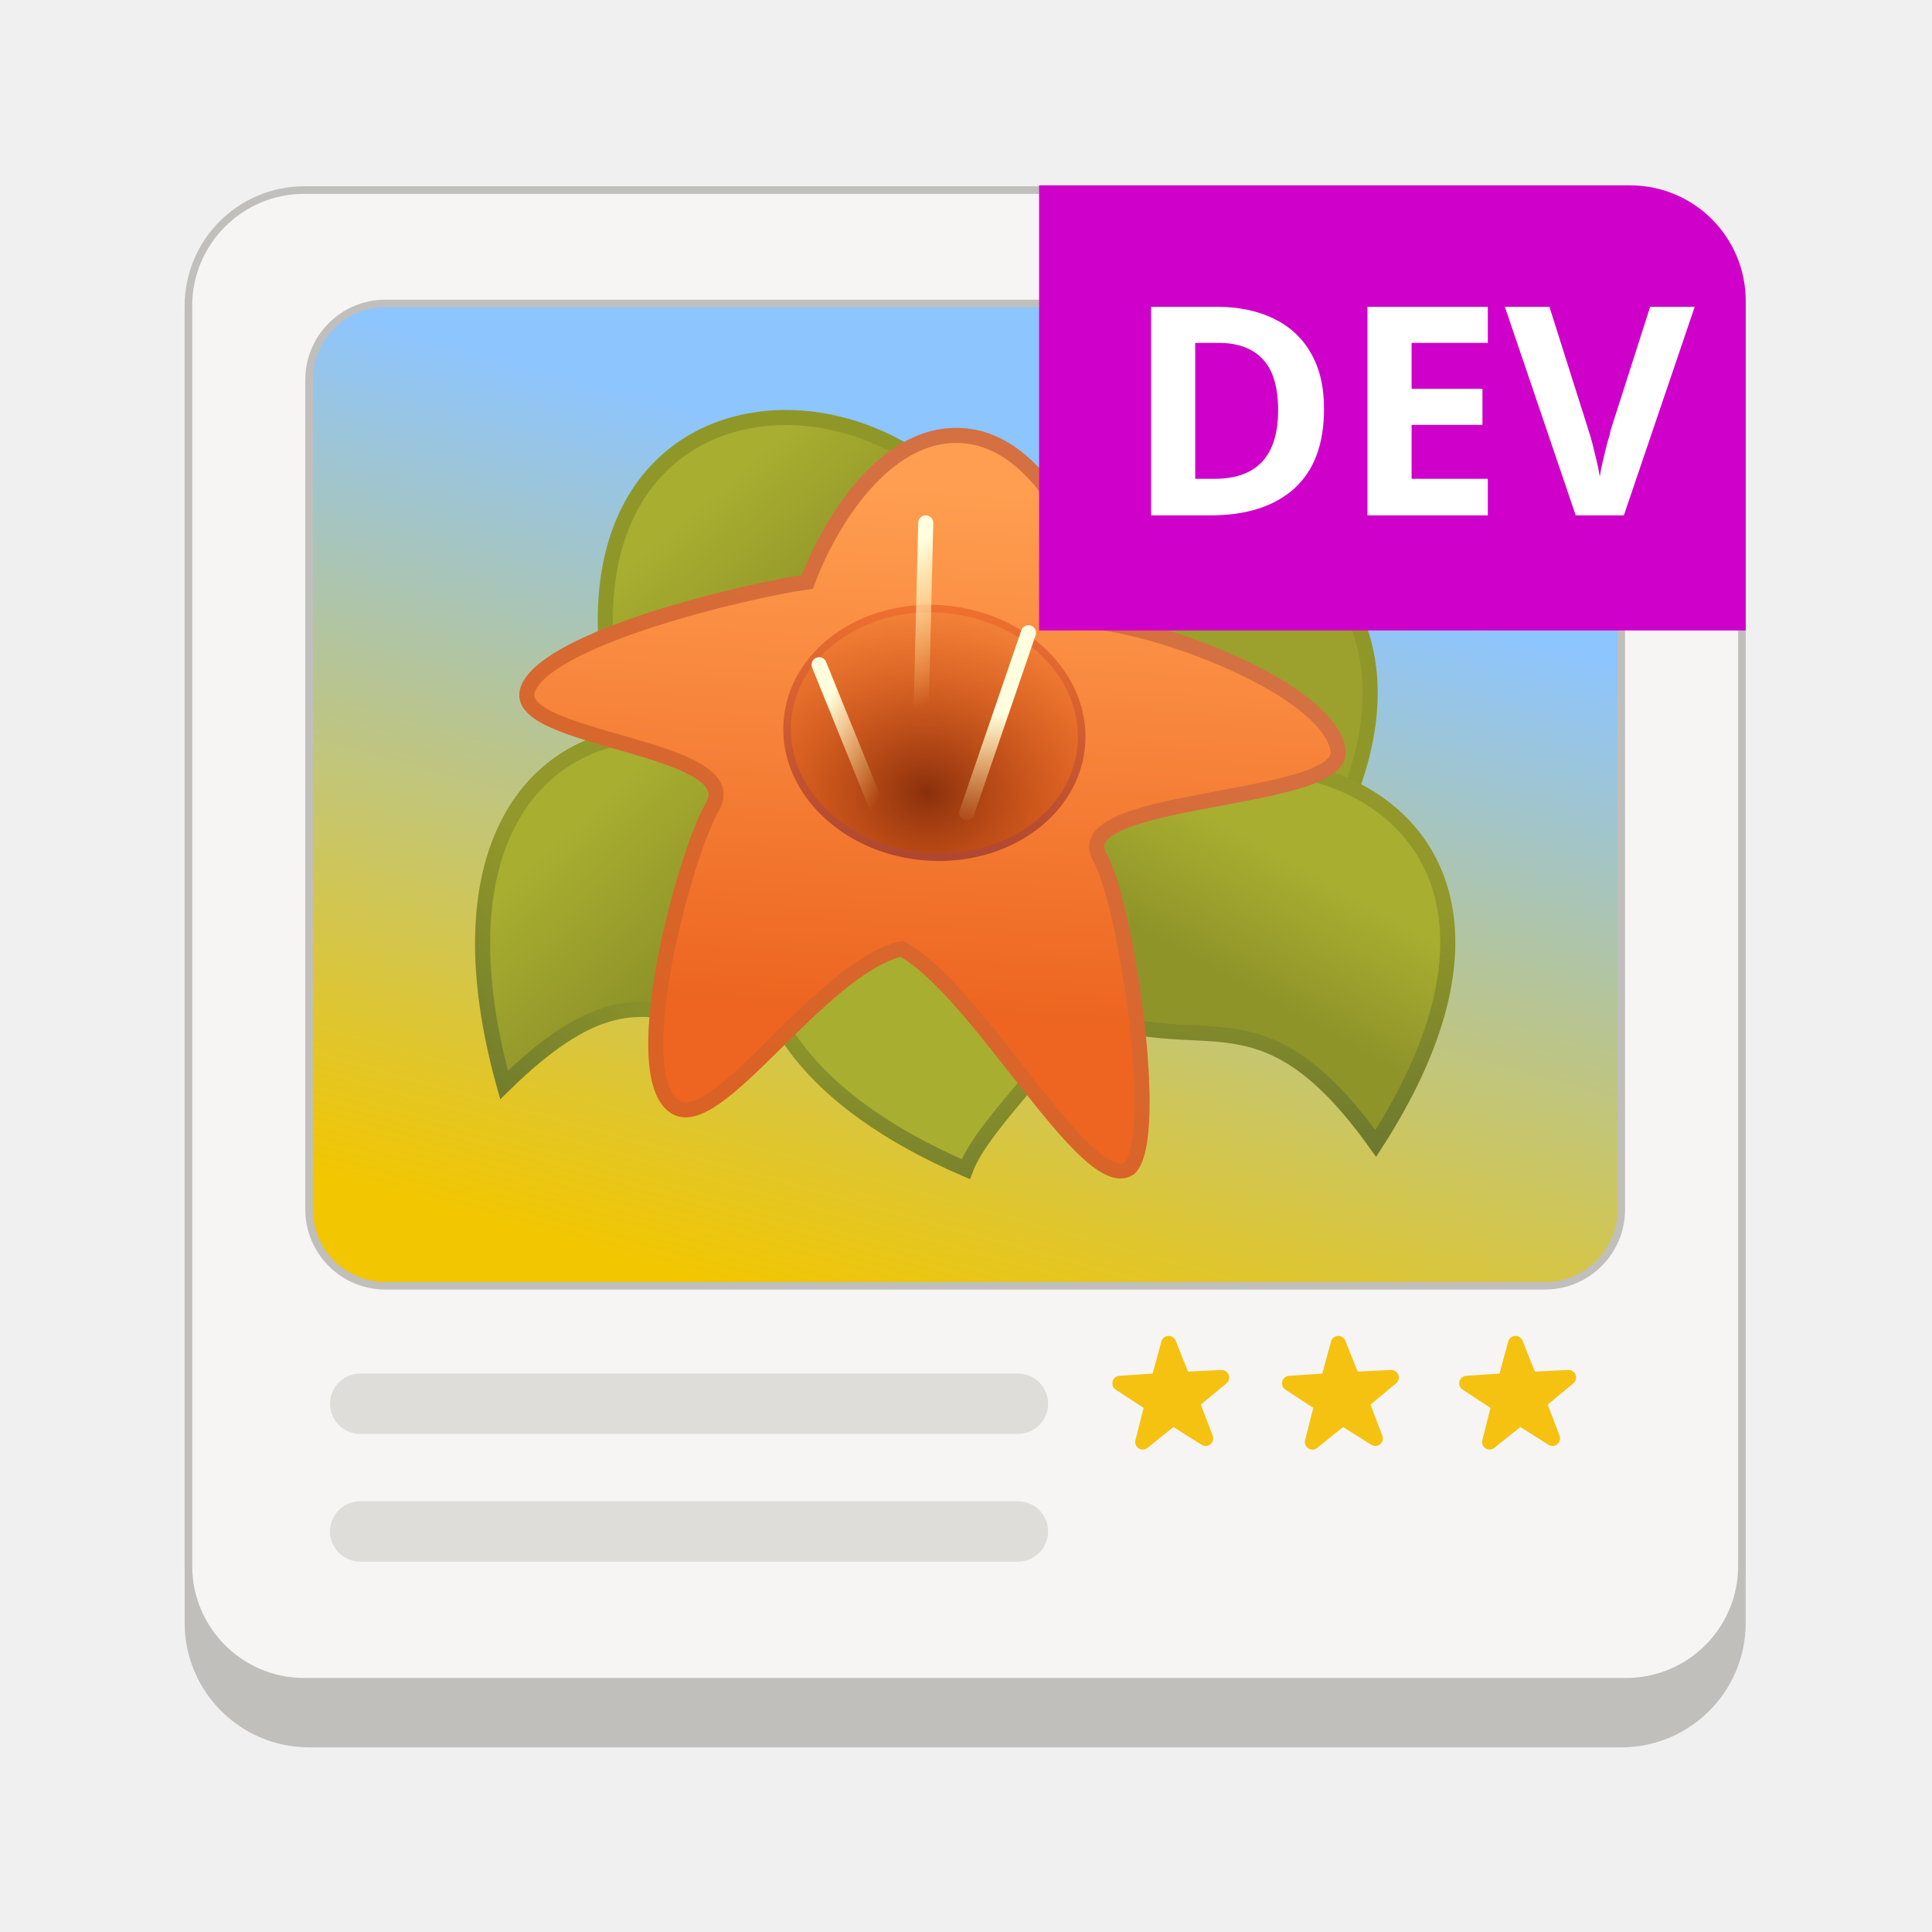
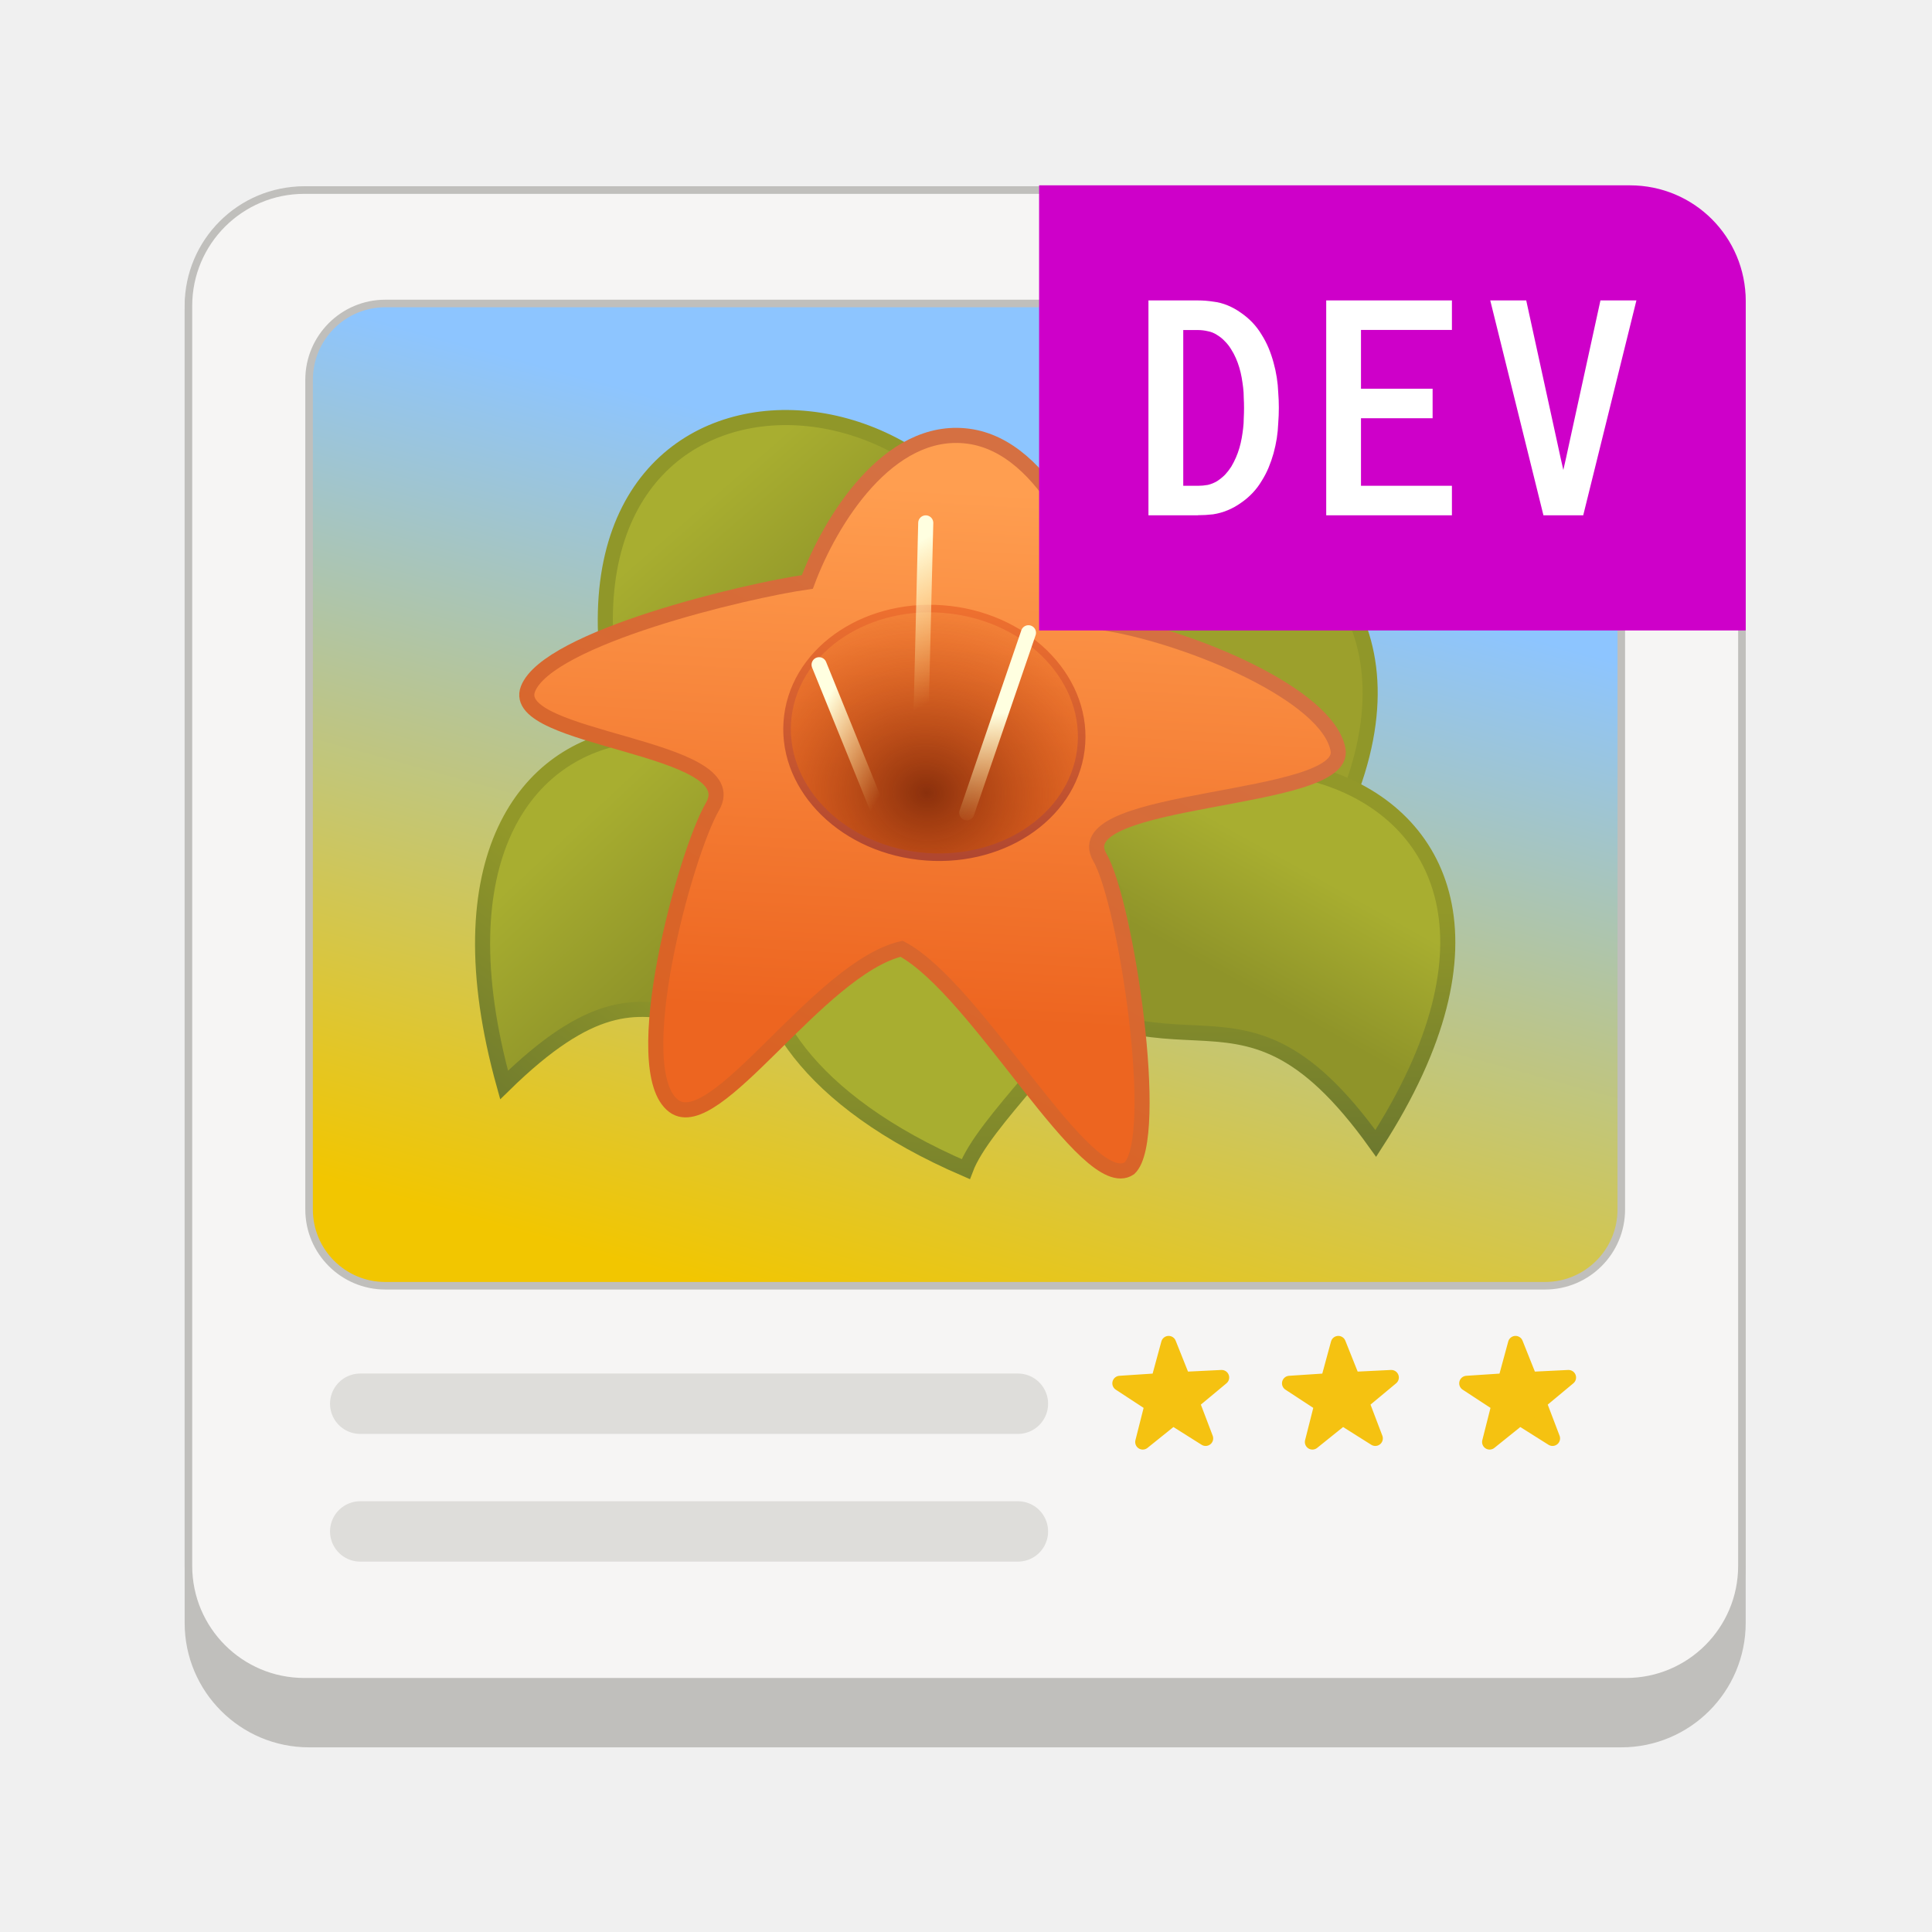
<svg xmlns="http://www.w3.org/2000/svg" xmlns:xlink="http://www.w3.org/1999/xlink" width="256" height="256" viewBox="0 0 67.733 67.733" version="1.1" id="svg4770">
  <defs id="defs4764">
    <linearGradient id="linearGradient2911-977-39">
      <stop offset="0" id="stop7660" style="stop-color:#ffffe0;stop-opacity:1;" />
      <stop offset="1" id="stop7662" style="stop-color:#ffe588;stop-opacity:0;" />
    </linearGradient>
    <linearGradient xlink:href="#linearGradient1084" id="linearGradient1086" x1="62.064" y1="203.262" x2="47.194" y2="257.148" gradientUnits="userSpaceOnUse" gradientTransform="matrix(0.5287208,0,0,0.5287208,-53.21905,54.77548)" />
    <linearGradient id="linearGradient1084">
      <stop style="stop-color:#8dc5ff;stop-opacity:1" offset="0" id="stop1080" />
      <stop style="stop-color:#f2c600;stop-opacity:1" offset="1" id="stop1082" />
    </linearGradient>
    <linearGradient xlink:href="#linearGradient2862-897-722" id="linearGradient5042" gradientUnits="userSpaceOnUse" gradientTransform="matrix(1.480204,0.1673489,-0.2130681,1.630978,-40.61374,122.3446)" x1="11.75" y1="23.25" x2="14.5" y2="26" />
    <linearGradient id="linearGradient2862-897-722">
      <stop offset="0" id="stop7606" style="stop-color:#a8ae30;stop-opacity:1" />
      <stop offset="1" id="stop7608" style="stop-color:#8f9429;stop-opacity:1" />
    </linearGradient>
    <linearGradient xlink:href="#linearGradient2862-897-722" id="linearGradient5044" gradientUnits="userSpaceOnUse" gradientTransform="matrix(1.744691,0.1769683,-0.2365304,1.647108,-51.51457,132.7694)" x1="27.812" y1="22.657" x2="26.7" y2="25.157" />
    <linearGradient xlink:href="#linearGradient2874-499-677" id="linearGradient5046" gradientUnits="userSpaceOnUse" gradientTransform="matrix(1.744691,0.1769683,-0.2365304,1.647108,-51.51457,132.7694)" x1="29.062" y1="29" x2="28.463" y2="23.782" />
    <linearGradient id="linearGradient2874-499-677">
      <stop offset="0" id="stop7618" style="stop-color:#6c782e;stop-opacity:1;" />
      <stop offset="1" id="stop7620" style="stop-color:#929829;stop-opacity:1" />
    </linearGradient>
    <linearGradient xlink:href="#linearGradient2862-897-722" id="linearGradient5049" gradientUnits="userSpaceOnUse" gradientTransform="matrix(1.439324,0.1862521,-0.1957706,1.713949,-44.97809,131.4074)" x1="11.75" y1="23.25" x2="14.5" y2="26" />
    <linearGradient xlink:href="#linearGradient2874-499-677" id="linearGradient5051" gradientUnits="userSpaceOnUse" gradientTransform="matrix(1.610433,0.208394,-0.1957706,1.713949,-48.3147,130.9756)" x1="10.062" y1="29.5" x2="12.656" y2="24.75" />
    <linearGradient xlink:href="#linearGradient2874-499-677" id="linearGradient5053" gradientUnits="userSpaceOnUse" gradientTransform="matrix(1.662603,0.2010054,-0.2102413,1.715998,-48.9618,131.0672)" x1="20.384" y1="31.625" x2="19.884" y2="26.438" />
    <linearGradient xlink:href="#linearGradient2855-649-911" id="linearGradient5055-7" gradientUnits="userSpaceOnUse" gradientTransform="matrix(1.865635,0.2419935,-0.241914,2.123349,-47.49043,123.0346)" x1="16.917" y1="25.211" x2="16.374" y2="16.541" />
    <linearGradient id="linearGradient2855-649-911">
      <stop offset="0" id="stop7624" style="stop-color:#ed6520;stop-opacity:1" />
      <stop offset="1" id="stop7626" style="stop-color:#ff9e50;stop-opacity:1" />
    </linearGradient>
    <linearGradient xlink:href="#linearGradient2849-135-305" id="linearGradient5057" gradientUnits="userSpaceOnUse" gradientTransform="matrix(1.865635,0.2419935,-0.241914,2.123349,-47.49043,123.0346)" x1="10.257" y1="24.583" x2="13.592" y2="15.521" />
    <linearGradient id="linearGradient2849-135-305">
      <stop offset="0" id="stop7630" style="stop-color:#da6224;stop-opacity:1" />
      <stop offset="1" id="stop7632" style="stop-color:#d57042;stop-opacity:1" />
    </linearGradient>
    <radialGradient xlink:href="#linearGradient2891-388-107" id="radialGradient5059-5" gradientUnits="userSpaceOnUse" gradientTransform="matrix(4.687314,-2.2283117e-6,2.6943e-6,4.051276,-87.8932,83.02684)" cx="19" cy="22.472" fx="19" fy="22.472" r="2" />
    <linearGradient id="linearGradient2891-388-107">
      <stop offset="0" id="stop7636" style="stop-color:#8a300c;stop-opacity:1;" />
      <stop offset="1" id="stop7638" style="stop-color:#ec510c;stop-opacity:0" />
    </linearGradient>
    <linearGradient xlink:href="#linearGradient2885-866-809" id="linearGradient5061-9" gradientUnits="userSpaceOnUse" x1="18.369" y1="23.025" x2="18.154" y2="19.235" gradientTransform="matrix(2.585147,0,0,2.901356,-47.952,109.5733)" />
    <linearGradient id="linearGradient2885-866-809">
      <stop offset="0" id="stop7642" style="stop-color:#b04730;stop-opacity:1" />
      <stop offset="1" id="stop7644" style="stop-color:#ff7b2f;stop-opacity:1" />
    </linearGradient>
    <linearGradient xlink:href="#linearGradient2911-977-39" id="linearGradient5063-3" gradientUnits="userSpaceOnUse" gradientTransform="matrix(1.384598,0.1673952,-0.2356563,1.923437,-43.43944,128.0796)" x1="21" y1="20" x2="21.25" y2="22" />
    <linearGradient xlink:href="#linearGradient2911-977-39" id="linearGradient5065-5" gradientUnits="userSpaceOnUse" gradientTransform="matrix(1.427849,0.1726242,-0.2342159,1.91168,-44.38611,127.7481)" x1="17" y1="21" x2="18.892" y2="22.07" />
    <linearGradient xlink:href="#linearGradient2911-977-39" id="linearGradient5067-3" gradientUnits="userSpaceOnUse" gradientTransform="matrix(1.384597,0.167395,-0.2223606,1.814916,-43.79197,129.3485)" x1="18" y1="18" x2="19.488" y2="20.631" />
  </defs>
  <g id="layer1" transform="translate(53.21905,-145.6584)">
    <rect style="opacity:1;fill:#c0bfbc;fill-opacity:1;stroke:#c0bfbc;stroke-width:0.265;stroke-linecap:round;stroke-linejoin:round;stroke-miterlimit:4;stroke-dasharray:none;stroke-dashoffset:0;stroke-opacity:1" id="rect868" width="54.463" height="54.463" x="-46.613" y="152.322" ry="4.23" />
    <rect ry="4.061" y="152.322" x="-46.613" height="52.296" width="54.463" id="rect966" style="opacity:1;fill:#f6f5f4;fill-opacity:1;stroke:#c0bfbc;stroke-width:0.265;stroke-linecap:round;stroke-linejoin:round;stroke-miterlimit:4;stroke-dasharray:none;stroke-dashoffset:0;stroke-opacity:1" />
    <rect style="opacity:1;fill:url(#linearGradient1086);fill-opacity:1;stroke:#c0bfbc;stroke-width:0.265;stroke-linecap:round;stroke-linejoin:round;stroke-miterlimit:4;stroke-dasharray:none;stroke-dashoffset:0;stroke-opacity:1" id="rect968" width="46.004" height="34.437" x="-42.383" y="156.298" ry="2.674" />
    <g id="g6019" transform="translate(0.05627632,0.637079)">
      <path d="m -17.201,167.335 c -1.798,-10.702 -18.538,-10.979 -14.111,4.058 6.343,-5.744 6.298,0.712 14.111,-4.058 z" id="path14259-3" style="display:inline;fill:url(#linearGradient5042);fill-opacity:1;fill-rule:evenodd;stroke:#909729;stroke-width:0.529;stroke-linecap:butt;stroke-linejoin:miter;stroke-miterlimit:4;stroke-dasharray:none;stroke-opacity:1" />
      <path d="m -23.715,168.488 c 5.331,-10.736 25.633,-6.624 15.847,7.961 -5.966,-7.684 -7.818,-0.911 -15.847,-7.961 z" id="path14261-6" style="display:inline;fill:#9ca02c;fill-opacity:1;fill-rule:evenodd;stroke:#909729;stroke-width:0.529;stroke-linecap:butt;stroke-linejoin:miter;stroke-miterlimit:4;stroke-dasharray:none;stroke-opacity:1" />
      <path d="m -19.045,177.84 c 5.027,-10.352 23.11,-6.847 14.002,7.269 -5.16,-7.208 -6.979,-0.708 -14.002,-7.269 z" id="path14263-0" style="display:inline;fill:url(#linearGradient5044);fill-opacity:1;fill-rule:evenodd;stroke:url(#linearGradient5046);stroke-width:0.529;stroke-linecap:butt;stroke-linejoin:miter;stroke-miterlimit:4;stroke-dasharray:none;stroke-opacity:1" />
      <path d="m -21.92,178.889 c -1.82,-11.268 -18.088,-11.676 -13.683,4.17 6.123,-5.997 6.124,0.792 13.683,-4.17 z" id="path14265-6" style="display:inline;fill:url(#linearGradient5049);fill-opacity:1;fill-rule:evenodd;stroke:url(#linearGradient5051);stroke-width:0.529;stroke-linecap:butt;stroke-linejoin:miter;stroke-miterlimit:4;stroke-dasharray:none;stroke-opacity:1" />
      <path d="m -20.44,173.697 c 13.301,1.608 2.274,8.982 1.022,12.313 -11.218,-4.839 -7.611,-13.11 -1.022,-12.313 z" id="path14267-2" style="display:inline;fill:#a8ae30;fill-opacity:1;fill-rule:evenodd;stroke:url(#linearGradient5053);stroke-width:0.529;stroke-linecap:butt;stroke-linejoin:miter;stroke-miterlimit:4;stroke-dasharray:none;stroke-opacity:1" />
      <path style="display:inline;fill:url(#linearGradient5055-7);fill-opacity:1;fill-rule:nonzero;stroke:url(#linearGradient5057);stroke-width:0.529;stroke-linecap:round;stroke-linejoin:miter;stroke-miterlimit:4;stroke-dasharray:none;stroke-opacity:1" d="m -13.68,185.98 c -1.487,0.995 -5.31,-6.272 -7.988,-7.697 -2.919,0.699 -6.511,6.595 -7.98,5.517 -1.68,-1.233 0.383,-8.839 1.351,-10.501 1.247,-2.143 -7.178,-2.313 -6.468,-4.126 0.701,-1.789 7.617,-3.441 9.795,-3.75 0.79,-2.126 2.836,-5.473 5.634,-5.11 2.798,0.363 4.359,4.469 4.94,6.574 2.908,0.502 7.673,2.492 8.03,4.418 0.352,1.899 -9.622,1.57 -8.351,3.773 0.928,1.608 2.15,9.842 1.037,10.902 z" id="path14271-6" />
      <ellipse ry="4.352" rx="5.17" cy="171.952" cx="1.166" style="display:inline;fill:url(#radialGradient5059-5);fill-opacity:1;fill-rule:nonzero;stroke:url(#linearGradient5061-9);stroke-width:0.265;stroke-linecap:round;stroke-linejoin:miter;stroke-miterlimit:4;stroke-dasharray:none;stroke-opacity:1" transform="matrix(0.9932884,0.1156637,-0.1260583,0.9920228,0,0)" id="path14273-1" />
      <path style="display:inline;fill:none;stroke:url(#linearGradient5063-3);stroke-width:0.529;stroke-linecap:round;stroke-linejoin:miter;stroke-miterlimit:4;stroke-dasharray:none;stroke-opacity:1" d="m -19.381,173.516 2.162,-6.311" id="path14275-8" />
      <path style="display:inline;fill:none;stroke:url(#linearGradient5065-5);stroke-width:0.529;stroke-linecap:round;stroke-linejoin:miter;stroke-miterlimit:4;stroke-dasharray:none;stroke-opacity:1" d="m -22.285,173.928 -2.274,-5.602" id="path14277-7" />
      <path style="display:inline;fill:none;stroke:url(#linearGradient5067-3);stroke-width:0.529;stroke-linecap:round;stroke-linejoin:miter;stroke-miterlimit:4;stroke-dasharray:none;stroke-opacity:1" d="m -21.038,172.27 0.218,-8.917" id="path14279-9" />
    </g>
    <g id="g873" transform="translate(0,-1.336348)">
      <path d="m 1.21,197.423 -1.148,-0.723 -1.057,0.85 0.333,-1.315 -1.135,-0.743 1.354,-0.089 0.356,-1.309 0.503,1.26 1.355,-0.066 -1.043,0.868 z" id="path1223" style="opacity:1;fill:#f5c211;fill-opacity:1;stroke:#f5c211;stroke-width:0.529;stroke-linecap:round;stroke-linejoin:round;stroke-miterlimit:4;stroke-dasharray:none;stroke-dashoffset:0;stroke-opacity:1" />
      <path style="opacity:1;fill:#f5c211;fill-opacity:1;stroke:#f5c211;stroke-width:0.529;stroke-linecap:round;stroke-linejoin:round;stroke-miterlimit:4;stroke-dasharray:none;stroke-dashoffset:0;stroke-opacity:1" id="path1225" d="m -5.003,197.423 -1.148,-0.723 -1.057,0.85 0.333,-1.315 -1.135,-0.743 1.354,-0.089 0.356,-1.309 0.503,1.26 1.355,-0.066 -1.043,0.868 z" />
      <path d="m -10.951,197.423 -1.148,-0.723 -1.057,0.85 0.333,-1.315 -1.135,-0.743 1.354,-0.089 0.356,-1.309 0.503,1.26 1.355,-0.066 -1.043,0.868 z" id="path1227" style="opacity:1;fill:#f5c211;fill-opacity:1;stroke:#f5c211;stroke-width:0.529;stroke-linecap:round;stroke-linejoin:round;stroke-miterlimit:4;stroke-dasharray:none;stroke-dashoffset:0;stroke-opacity:1" />
    </g>
    <path id="path1229" d="m -40.59,194.871 h 23.057" style="fill:none;fill-rule:evenodd;stroke:#deddda;stroke-width:2.117;stroke-linecap:round;stroke-linejoin:miter;stroke-miterlimit:4;stroke-dasharray:none;stroke-opacity:1" />
    <path style="fill:none;fill-rule:evenodd;stroke:#deddda;stroke-width:2.117;stroke-linecap:round;stroke-linejoin:miter;stroke-miterlimit:4;stroke-dasharray:none;stroke-opacity:1" d="m -40.59,199.348 h 23.057" id="path878" />
    <path id="rect1" style="opacity:1;fill:#ce00c9;fill-opacity:1;stroke:none;stroke-width:0.265;stroke-linecap:round;stroke-linejoin:round;stroke-miterlimit:4;stroke-dasharray:none;stroke-dashoffset:0;stroke-opacity:1" d="m -16.79,152.155 v 15.606 H 7.984 v -11.544 c 0,-2.25 -1.811,-4.061 -4.061,-4.061 z" />
-     <text xml:space="preserve" style="font-size:10.25px;line-height:0.512px;font-family:sans-serif;letter-spacing:0px;word-spacing:0px;fill:#000000;fill-opacity:1;stroke:none;stroke-width:0.265px;stroke-linecap:butt;stroke-linejoin:miter;stroke-opacity:1" x="-13.787" y="163.725" id="text2">
-       <tspan id="tspan2" style="font-style:normal;font-variant:normal;font-weight:bold;font-stretch:normal;font-family:'Adwaita Mono';-inkscape-font-specification:'Adwaita Mono Bold';fill:#ffffff;fill-opacity:1;stroke:none;stroke-width:0.265px" x="-13.787" y="163.725">DEV</tspan>
-     </text>
+     <path style="font-weight:bold;font-size:10.25px;line-height:0.512px;font-family:'Adwaita Mono';-inkscape-font-specification:'Adwaita Mono Bold';letter-spacing:0px;word-spacing:0px;fill:#ffffff;stroke-width:0.265px" d="m -11.224,163.725 h -1.732 v -7.534 h 1.732 q 0.266,0 0.533,0.041 0.266,0.031 0.512,0.133 0.246,0.102 0.461,0.256 0.225,0.154 0.41,0.348 0.184,0.195 0.318,0.42 0.143,0.226 0.246,0.471 0.102,0.246 0.174,0.512 0.072,0.256 0.113,0.523 0.041,0.256 0.051,0.523 0.021,0.267 0.021,0.533 0,0.277 -0.021,0.543 -0.01,0.267 -0.051,0.533 -0.041,0.256 -0.113,0.523 -0.072,0.256 -0.174,0.502 -0.102,0.246 -0.246,0.471 -0.133,0.226 -0.318,0.42 -0.184,0.195 -0.41,0.348 -0.215,0.154 -0.461,0.256 -0.246,0.102 -0.512,0.143 -0.266,0.031 -0.533,0.031 z m -0.512,-1.035 h 0.512 q 0.174,0 0.348,-0.031 0.174,-0.041 0.328,-0.133 0.154,-0.102 0.277,-0.225 0.123,-0.133 0.215,-0.277 0.092,-0.154 0.164,-0.318 0.072,-0.164 0.123,-0.338 0.051,-0.174 0.082,-0.348 0.031,-0.174 0.051,-0.348 0.021,-0.174 0.021,-0.348 0.01,-0.184 0.01,-0.359 0,-0.184 -0.01,-0.359 0,-0.184 -0.021,-0.359 -0.021,-0.174 -0.051,-0.348 -0.031,-0.174 -0.082,-0.348 -0.051,-0.174 -0.123,-0.338 -0.072,-0.164 -0.164,-0.307 -0.092,-0.154 -0.215,-0.277 -0.123,-0.133 -0.277,-0.226 -0.154,-0.102 -0.328,-0.133 -0.174,-0.041 -0.348,-0.041 h -0.512 z m 5.012,1.035 v -7.534 h 4.407 v 1.035 h -3.188 v 2.06 h 2.511 v 1.035 h -2.511 v 2.368 h 3.188 v 1.035 z m 7.616,0 -1.865,-7.534 h 1.261 l 1.097,5.022 q 0.051,0.236 0.102,0.471 0.051,0.225 0.102,0.451 0.051,-0.226 0.102,-0.451 0.051,-0.236 0.102,-0.471 l 1.097,-5.022 h 1.261 l -1.865,7.534 z" id="text2" aria-label="DEV" />
  </g>
</svg>
